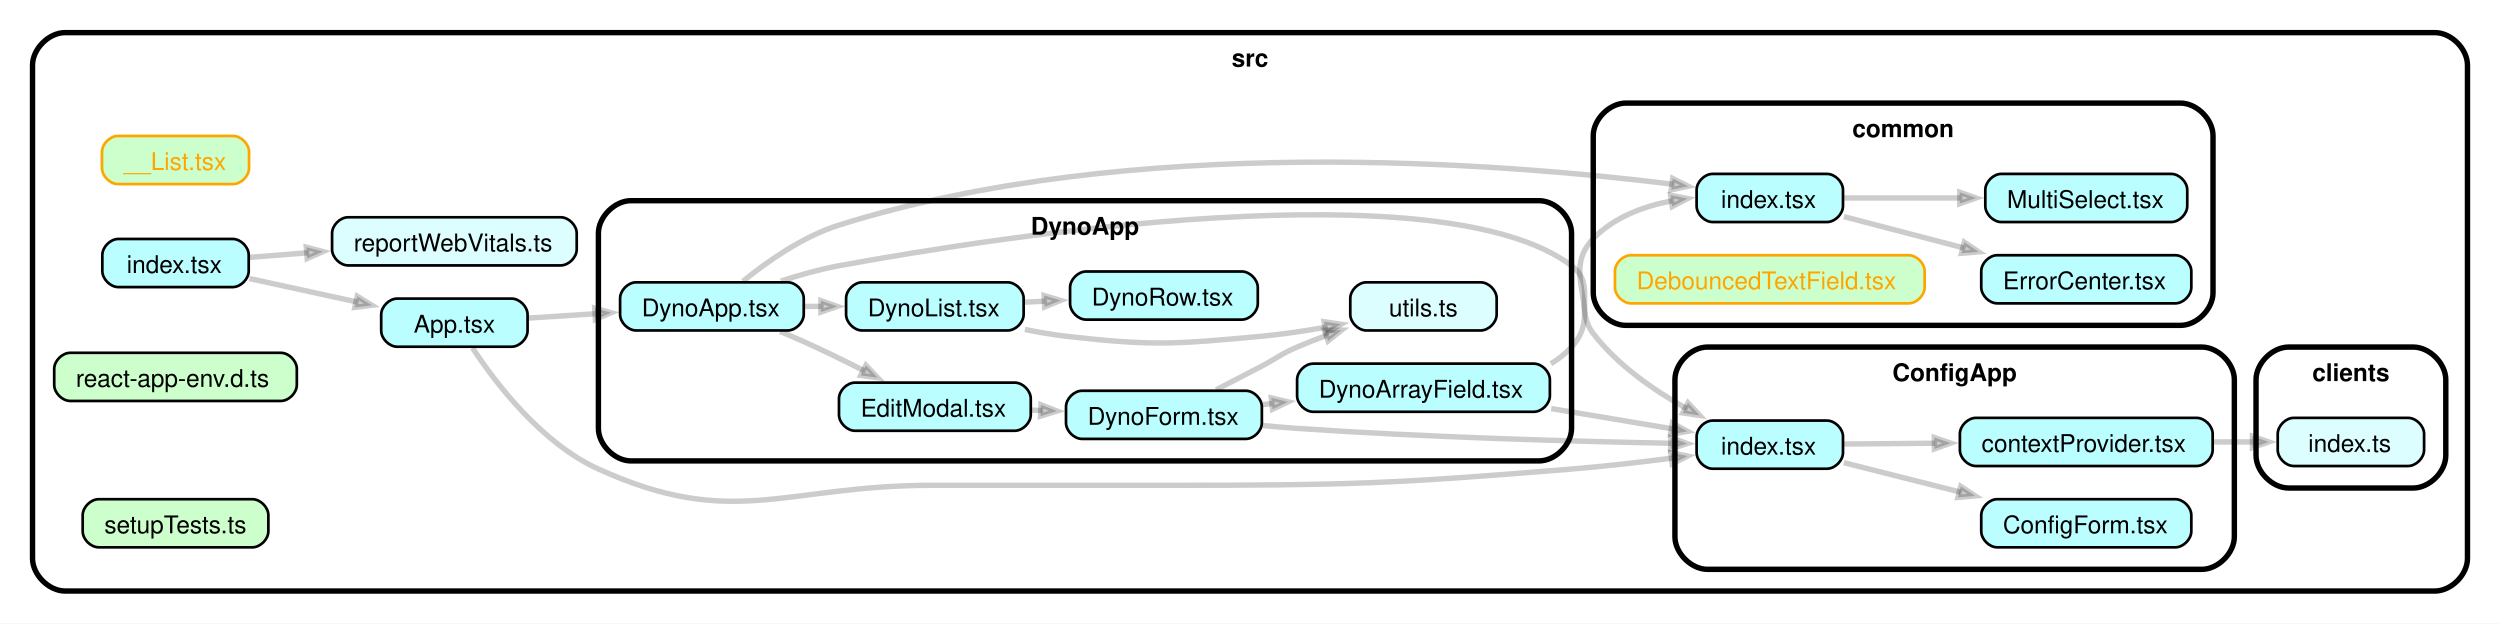
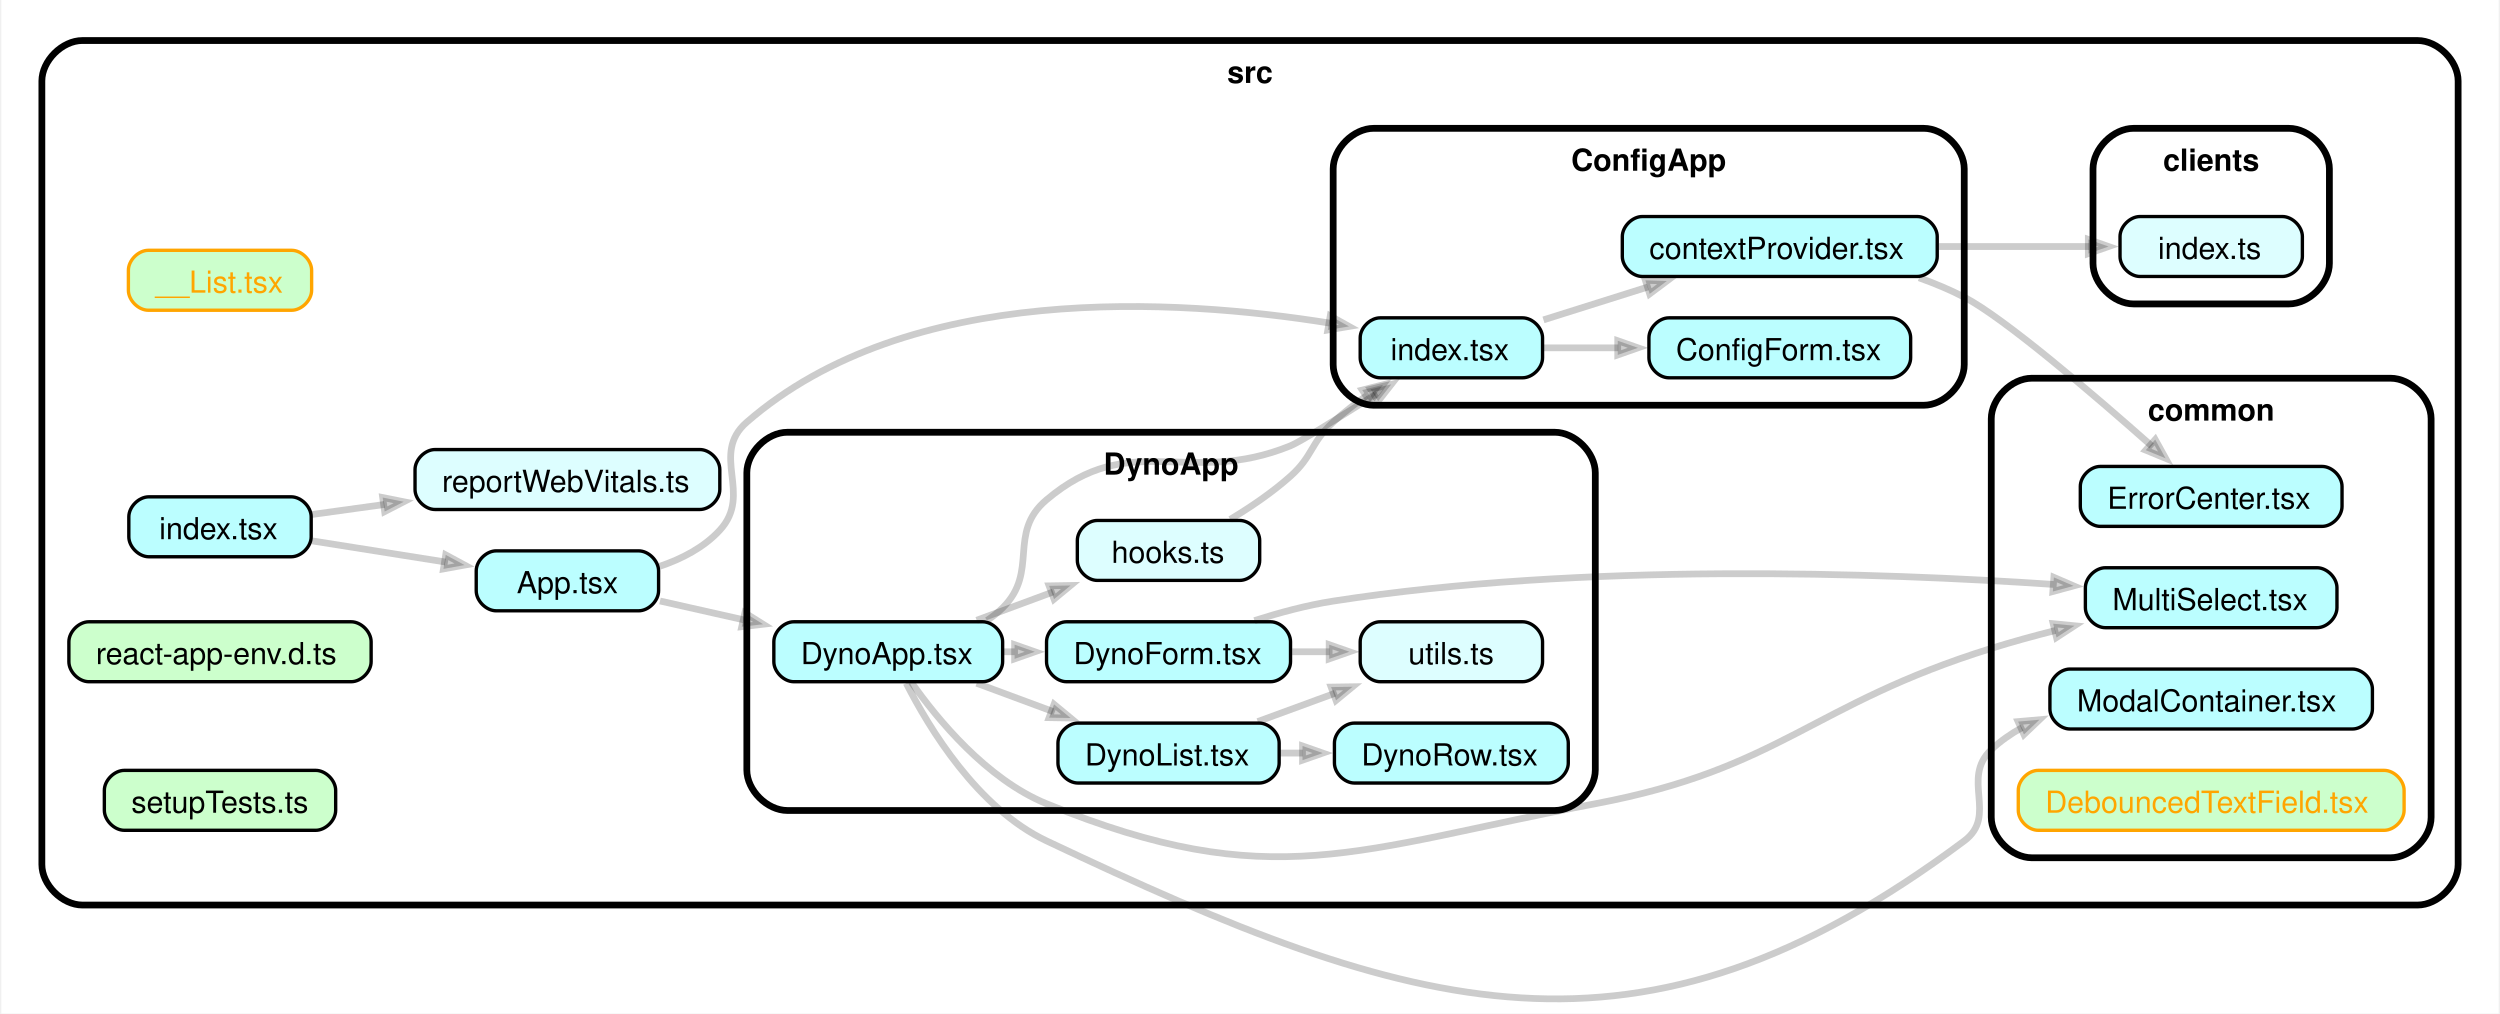
- <svg xmlns="http://www.w3.org/2000/svg" xmlns:xlink="http://www.w3.org/1999/xlink" width="922pt" height="230pt" viewBox="0.00 0.00 922.25 230.00">
-   <g id="graph0" class="graph" transform="scale(1 1) rotate(0) translate(4 226)">
-     <polygon fill="white" stroke="none" points="-4,4 -4,-226 918.25,-226 918.25,4 -4,4" />
+ <svg xmlns="http://www.w3.org/2000/svg" xmlns:xlink="http://www.w3.org/1999/xlink" width="740pt" height="300pt" viewBox="0.00 0.00 739.50 300.12">
+   <g id="graph0" class="graph" transform="scale(1 1) rotate(0) translate(4 296.12)">
+     <polygon fill="white" stroke="none" points="-4,4 -4,-296.12 735.5,-296.12 735.5,4 -4,4" />
    <g id="clust1" class="cluster">
-       <path fill="#ffffff" stroke="black" stroke-width="2" d="M20,-8C20,-8 894.25,-8 894.25,-8 900.25,-8 906.25,-14 906.25,-20 906.25,-20 906.25,-202 906.25,-202 906.25,-208 900.25,-214 894.25,-214 894.25,-214 20,-214 20,-214 14,-214 8,-208 8,-202 8,-202 8,-20 8,-20 8,-14 14,-8 20,-8" />
-       <text text-anchor="middle" x="457.12" y="-201.45" font-family="Helvetica,sans-Serif" font-weight="bold" font-size="9.00">src</text>
+       <path fill="#ffffff" stroke="black" stroke-width="2" d="M20,-28.12C20,-28.12 711.5,-28.12 711.5,-28.12 717.5,-28.12 723.5,-34.12 723.5,-40.12 723.5,-40.12 723.5,-272.12 723.5,-272.12 723.5,-278.12 717.5,-284.12 711.5,-284.12 711.5,-284.12 20,-284.12 20,-284.12 14,-284.12 8,-278.12 8,-272.12 8,-272.12 8,-40.12 8,-40.12 8,-34.12 14,-28.12 20,-28.12" />
+       <text text-anchor="middle" x="365.75" y="-271.57" font-family="Helvetica,sans-Serif" font-weight="bold" font-size="9.00">src</text>
    </g>
    <g id="clust2" class="cluster">
-       <path fill="#ffffff" stroke="black" stroke-width="2" d="M625.88,-16C625.88,-16 808.25,-16 808.25,-16 814.25,-16 820.25,-22 820.25,-28 820.25,-28 820.25,-86 820.25,-86 820.25,-92 814.25,-98 808.25,-98 808.25,-98 625.88,-98 625.88,-98 619.88,-98 613.88,-92 613.88,-86 613.88,-86 613.88,-28 613.88,-28 613.88,-22 619.88,-16 625.88,-16" />
-       <text text-anchor="middle" x="717.06" y="-85.45" font-family="Helvetica,sans-Serif" font-weight="bold" font-size="9.00">ConfigApp</text>
+       <path fill="#ffffff" stroke="black" stroke-width="2" d="M402.38,-176.12C402.38,-176.12 565.25,-176.12 565.25,-176.12 571.25,-176.12 577.25,-182.12 577.25,-188.12 577.25,-188.12 577.25,-246.12 577.25,-246.12 577.25,-252.12 571.25,-258.12 565.25,-258.12 565.25,-258.12 402.38,-258.12 402.38,-258.12 396.38,-258.12 390.38,-252.12 390.38,-246.12 390.38,-246.12 390.38,-188.12 390.38,-188.12 390.38,-182.12 396.38,-176.12 402.38,-176.12" />
+       <text text-anchor="middle" x="483.81" y="-245.57" font-family="Helvetica,sans-Serif" font-weight="bold" font-size="9.00">ConfigApp</text>
    </g>
    <g id="clust3" class="cluster">
-       <path fill="#ffffff" stroke="black" stroke-width="2" d="M228.75,-56C228.75,-56 563.75,-56 563.75,-56 569.75,-56 575.75,-62 575.75,-68 575.75,-68 575.75,-140 575.75,-140 575.75,-146 569.75,-152 563.75,-152 563.75,-152 228.75,-152 228.75,-152 222.75,-152 216.75,-146 216.75,-140 216.75,-140 216.75,-68 216.75,-68 216.75,-62 222.75,-56 228.75,-56" />
-       <text text-anchor="middle" x="396.25" y="-139.45" font-family="Helvetica,sans-Serif" font-weight="bold" font-size="9.00">DynoApp</text>
+       <path fill="#ffffff" stroke="black" stroke-width="2" d="M228.75,-56.12C228.75,-56.12 456,-56.12 456,-56.12 462,-56.12 468,-62.12 468,-68.12 468,-68.12 468,-156.12 468,-156.12 468,-162.12 462,-168.12 456,-168.12 456,-168.12 228.75,-168.12 228.75,-168.12 222.75,-168.12 216.75,-162.12 216.75,-156.12 216.75,-156.12 216.75,-68.12 216.75,-68.12 216.75,-62.12 222.75,-56.12 228.75,-56.12" />
+       <text text-anchor="middle" x="342.38" y="-155.57" font-family="Helvetica,sans-Serif" font-weight="bold" font-size="9.00">DynoApp</text>
    </g>
    <g id="clust4" class="cluster">
-       <path fill="#ffffff" stroke="black" stroke-width="2" d="M840.25,-46C840.25,-46 886.25,-46 886.25,-46 892.25,-46 898.25,-52 898.25,-58 898.25,-58 898.25,-86 898.25,-86 898.25,-92 892.25,-98 886.25,-98 886.25,-98 840.25,-98 840.25,-98 834.25,-98 828.25,-92 828.25,-86 828.25,-86 828.25,-58 828.25,-58 828.25,-52 834.25,-46 840.25,-46" />
-       <text text-anchor="middle" x="863.25" y="-85.45" font-family="Helvetica,sans-Serif" font-weight="bold" font-size="9.00">clients</text>
+       <path fill="#ffffff" stroke="black" stroke-width="2" d="M627.38,-206.12C627.38,-206.12 673.38,-206.12 673.38,-206.12 679.38,-206.12 685.38,-212.12 685.38,-218.12 685.38,-218.12 685.38,-246.12 685.38,-246.12 685.38,-252.12 679.38,-258.12 673.38,-258.12 673.38,-258.12 627.38,-258.12 627.38,-258.12 621.38,-258.12 615.38,-252.12 615.38,-246.12 615.38,-246.12 615.38,-218.12 615.38,-218.12 615.38,-212.12 621.38,-206.12 627.38,-206.12" />
+       <text text-anchor="middle" x="650.38" y="-245.57" font-family="Helvetica,sans-Serif" font-weight="bold" font-size="9.00">clients</text>
    </g>
    <g id="clust5" class="cluster">
-       <path fill="#ffffff" stroke="black" stroke-width="2" d="M595.75,-106C595.75,-106 800.38,-106 800.38,-106 806.38,-106 812.38,-112 812.38,-118 812.38,-118 812.38,-176 812.38,-176 812.38,-182 806.38,-188 800.38,-188 800.38,-188 595.75,-188 595.75,-188 589.75,-188 583.75,-182 583.75,-176 583.75,-176 583.75,-118 583.75,-118 583.75,-112 589.75,-106 595.75,-106" />
-       <text text-anchor="middle" x="698.06" y="-175.45" font-family="Helvetica,sans-Serif" font-weight="bold" font-size="9.00">common</text>
+       <path fill="#ffffff" stroke="black" stroke-width="2" d="M597.25,-42.12C597.25,-42.12 703.5,-42.12 703.5,-42.12 709.5,-42.12 715.5,-48.12 715.5,-54.12 715.5,-54.12 715.5,-172.12 715.5,-172.12 715.5,-178.12 709.5,-184.12 703.5,-184.12 703.5,-184.12 597.25,-184.12 597.25,-184.12 591.25,-184.12 585.25,-178.12 585.25,-172.12 585.25,-172.12 585.25,-54.12 585.25,-54.12 585.25,-48.12 591.25,-42.12 597.25,-42.12" />
+       <text text-anchor="middle" x="650.38" y="-171.57" font-family="Helvetica,sans-Serif" font-weight="bold" font-size="9.00">common</text>
    </g>
    <g id="node1" class="node">
      <g id="a_node1">
        <a xlink:href="src/App.tsx" xlink:title="App.tsx">
-           <path fill="#bbfeff" stroke="black" d="M184.71,-115.88C184.71,-115.88 142.54,-115.88 142.54,-115.88 139.58,-115.88 136.62,-112.92 136.62,-109.96 136.62,-109.96 136.62,-104.04 136.62,-104.04 136.62,-101.08 139.58,-98.12 142.54,-98.12 142.54,-98.12 184.71,-98.12 184.71,-98.12 187.67,-98.12 190.62,-101.08 190.62,-104.04 190.62,-104.04 190.62,-109.96 190.62,-109.96 190.62,-112.92 187.67,-115.88 184.71,-115.88" />
-           <text text-anchor="start" x="148.62" y="-103.33" font-family="Helvetica,sans-Serif" font-size="9.00">App.tsx</text>
+           <path fill="#bbfeff" stroke="black" d="M184.71,-133C184.71,-133 142.54,-133 142.54,-133 139.58,-133 136.62,-130.04 136.62,-127.08 136.62,-127.08 136.62,-121.17 136.62,-121.17 136.62,-118.21 139.58,-115.25 142.54,-115.25 142.54,-115.25 184.71,-115.25 184.71,-115.25 187.67,-115.25 190.62,-118.21 190.62,-121.17 190.62,-121.17 190.62,-127.08 190.62,-127.08 190.62,-130.04 187.67,-133 184.71,-133" />
+           <text text-anchor="start" x="148.62" y="-120.45" font-family="Helvetica,sans-Serif" font-size="9.00">App.tsx</text>
        </a>
      </g>
    </g>
    <g id="node2" class="node">
      <g id="a_node2">
        <a xlink:href="src/ConfigApp/index.tsx" xlink:title="index.tsx">
-           <path fill="#bbfeff" stroke="black" d="M669.96,-70.88C669.96,-70.88 627.79,-70.88 627.79,-70.88 624.83,-70.88 621.88,-67.92 621.88,-64.96 621.88,-64.96 621.88,-59.04 621.88,-59.04 621.88,-56.08 624.83,-53.12 627.79,-53.12 627.79,-53.12 669.96,-53.12 669.96,-53.12 672.92,-53.12 675.88,-56.08 675.88,-59.04 675.88,-59.04 675.88,-64.96 675.88,-64.96 675.88,-67.92 672.92,-70.88 669.96,-70.88" />
-           <text text-anchor="start" x="630.88" y="-58.33" font-family="Helvetica,sans-Serif" font-size="9.00">index.tsx</text>
+           <path fill="#bbfeff" stroke="black" d="M446.46,-202C446.46,-202 404.29,-202 404.29,-202 401.33,-202 398.38,-199.04 398.38,-196.08 398.38,-196.08 398.38,-190.17 398.38,-190.17 398.38,-187.21 401.33,-184.25 404.29,-184.25 404.29,-184.25 446.46,-184.25 446.46,-184.25 449.42,-184.25 452.38,-187.21 452.38,-190.17 452.38,-190.17 452.38,-196.08 452.38,-196.08 452.38,-199.04 449.42,-202 446.46,-202" />
+           <text text-anchor="start" x="407.38" y="-189.45" font-family="Helvetica,sans-Serif" font-size="9.00">index.tsx</text>
        </a>
      </g>
    </g>
    <g id="edge1" class="edge">
-       <path fill="none" stroke="#000000" stroke-width="2" stroke-opacity="0.2" d="M170.31,-97.68C178.68,-84.95 195.63,-62.58 216.75,-53 266.64,-30.37 285.09,-47 339.88,-47 339.88,-47 339.88,-47 426.38,-47 492.82,-47 509.53,-47.55 575.75,-53 587.88,-54 601.1,-55.52 612.87,-57.03" />
-       <polygon fill="#000000" fill-opacity="0.2" stroke="#000000" stroke-width="2" stroke-opacity="0.2" points="612.33,-59.08 618.55,-57.78 612.88,-54.91 612.33,-59.08" />
+       <path fill="none" stroke="#000000" stroke-width="2" stroke-opacity="0.2" d="M190.92,-128.41C197.51,-130.63 204.04,-134 208.75,-139.12 218.68,-149.91 205.69,-161.5 216.75,-171.12 264.58,-212.71 343.92,-207.75 389.43,-200.43" />
+       <polygon fill="#000000" fill-opacity="0.2" stroke="#000000" stroke-width="2" stroke-opacity="0.2" points="389.51,-202.55 395.07,-199.46 388.8,-198.41 389.51,-202.55" />
    </g>
    <g id="node3" class="node">
      <g id="a_node3">
        <a xlink:href="src/DynoApp/DynoApp.tsx" xlink:title="DynoApp.tsx">
-           <path fill="#bbfeff" stroke="black" d="M286.58,-121.88C286.58,-121.88 230.67,-121.88 230.67,-121.88 227.71,-121.88 224.75,-118.92 224.75,-115.96 224.75,-115.96 224.75,-110.04 224.75,-110.04 224.75,-107.08 227.71,-104.12 230.67,-104.12 230.67,-104.12 286.58,-104.12 286.58,-104.12 289.54,-104.12 292.5,-107.08 292.5,-110.04 292.5,-110.04 292.5,-115.96 292.5,-115.96 292.5,-118.92 289.54,-121.88 286.58,-121.88" />
-           <text text-anchor="start" x="232.75" y="-109.33" font-family="Helvetica,sans-Serif" font-size="9.00">DynoApp.tsx</text>
+           <path fill="#bbfeff" stroke="black" d="M286.58,-112C286.58,-112 230.67,-112 230.67,-112 227.71,-112 224.75,-109.04 224.75,-106.08 224.75,-106.08 224.75,-100.17 224.75,-100.17 224.75,-97.21 227.71,-94.25 230.67,-94.25 230.67,-94.25 286.58,-94.25 286.58,-94.25 289.54,-94.25 292.5,-97.21 292.5,-100.17 292.5,-100.17 292.5,-106.08 292.5,-106.08 292.5,-109.04 289.54,-112 286.58,-112" />
+           <text text-anchor="start" x="232.75" y="-99.45" font-family="Helvetica,sans-Serif" font-size="9.00">DynoApp.tsx</text>
        </a>
      </g>
    </g>
    <g id="edge2" class="edge">
-       <path fill="none" stroke="#000000" stroke-width="2" stroke-opacity="0.2" d="M191.03,-108.7C198.68,-109.2 207.23,-109.75 215.58,-110.29" />
-       <polygon fill="#000000" fill-opacity="0.2" stroke="#000000" stroke-width="2" stroke-opacity="0.2" points="215.38,-112.38 221.5,-110.67 215.65,-108.19 215.38,-112.38" />
+       <path fill="none" stroke="#000000" stroke-width="2" stroke-opacity="0.2" d="M191.03,-118.16C198.76,-116.42 207.41,-114.46 215.85,-112.56" />
+       <polygon fill="#000000" fill-opacity="0.2" stroke="#000000" stroke-width="2" stroke-opacity="0.2" points="216.18,-114.64 221.57,-111.27 215.25,-110.54 216.18,-114.64" />
    </g>
    <g id="node4" class="node">
      <g id="a_node4">
        <a xlink:href="src/ConfigApp/ConfigForm.tsx" xlink:title="ConfigForm.tsx">
-           <path fill="#bbfeff" stroke="black" d="M798.46,-41.88C798.46,-41.88 732.79,-41.88 732.79,-41.88 729.83,-41.88 726.88,-38.92 726.88,-35.96 726.88,-35.96 726.88,-30.04 726.88,-30.04 726.88,-27.08 729.83,-24.12 732.79,-24.12 732.79,-24.12 798.46,-24.12 798.46,-24.12 801.42,-24.12 804.38,-27.08 804.38,-30.04 804.38,-30.04 804.38,-35.96 804.38,-35.96 804.38,-38.92 801.42,-41.88 798.46,-41.88" />
-           <text text-anchor="start" x="734.88" y="-29.32" font-family="Helvetica,sans-Serif" font-size="9.00">ConfigForm.tsx</text>
-         </a>
-       </g>
-     </g>
-     <g id="edge4" class="edge">
-       <path fill="none" stroke="#000000" stroke-width="2" stroke-opacity="0.2" d="M676.2,-55.35C688.92,-52.13 704.56,-48.18 719.13,-44.5" />
-       <polygon fill="#000000" fill-opacity="0.2" stroke="#000000" stroke-width="2" stroke-opacity="0.2" points="719.31,-46.62 724.62,-43.11 718.28,-42.55 719.31,-46.62" />
+           <path fill="#bbfeff" stroke="black" d="M555.46,-202C555.46,-202 489.79,-202 489.79,-202 486.83,-202 483.88,-199.04 483.88,-196.08 483.88,-196.08 483.88,-190.17 483.88,-190.17 483.88,-187.21 486.83,-184.25 489.79,-184.25 489.79,-184.25 555.46,-184.25 555.46,-184.25 558.42,-184.25 561.38,-187.21 561.38,-190.17 561.38,-190.17 561.38,-196.08 561.38,-196.08 561.38,-199.04 558.42,-202 555.46,-202" />
+           <text text-anchor="start" x="491.88" y="-189.45" font-family="Helvetica,sans-Serif" font-size="9.00">ConfigForm.tsx</text>
+         </a>
+       </g>
+     </g>
+     <g id="edge5" class="edge">
+       <path fill="none" stroke="#000000" stroke-width="2" stroke-opacity="0.2" d="M452.65,-193.12C459.54,-193.12 467.18,-193.12 474.79,-193.12" />
+       <polygon fill="#000000" fill-opacity="0.2" stroke="#000000" stroke-width="2" stroke-opacity="0.2" points="474.64,-195.22 480.64,-193.12 474.64,-191.02 474.64,-195.22" />
    </g>
    <g id="node5" class="node">
      <g id="a_node5">
        <a xlink:href="src/ConfigApp/contextProvider.tsx" xlink:title="contextProvider.tsx">
-           <path fill="#bbfeff" stroke="black" d="M806.33,-71.88C806.33,-71.88 724.92,-71.88 724.92,-71.88 721.96,-71.88 719,-68.92 719,-65.96 719,-65.96 719,-60.04 719,-60.04 719,-57.08 721.96,-54.12 724.92,-54.12 724.92,-54.12 806.33,-54.12 806.33,-54.12 809.29,-54.12 812.25,-57.08 812.25,-60.04 812.25,-60.04 812.25,-65.96 812.25,-65.96 812.25,-68.92 809.29,-71.88 806.33,-71.88" />
-           <text text-anchor="start" x="727" y="-59.33" font-family="Helvetica,sans-Serif" font-size="9.00">contextProvider.tsx</text>
-         </a>
-       </g>
-     </g>
-     <g id="edge5" class="edge">
-       <path fill="none" stroke="#000000" stroke-width="2" stroke-opacity="0.2" d="M676.2,-62.23C686.22,-62.32 698.04,-62.42 709.73,-62.52" />
-       <polygon fill="#000000" fill-opacity="0.2" stroke="#000000" stroke-width="2" stroke-opacity="0.2" points="709.57,-64.62 715.58,-62.57 709.6,-60.42 709.57,-64.62" />
-     </g>
-     <g id="edge7" class="edge">
-       <path fill="none" stroke="#000000" stroke-width="2" stroke-opacity="0.2" d="M284.07,-122.33C290.91,-124.58 298.41,-126.7 305.5,-128 364.57,-138.86 527.87,-164.25 575.75,-128 585.05,-120.96 576.64,-112.25 583.75,-103 592.67,-91.4 605.88,-82.17 617.99,-75.42" />
-       <polygon fill="#000000" fill-opacity="0.2" stroke="#000000" stroke-width="2" stroke-opacity="0.2" points="618.72,-77.41 623.05,-72.75 616.76,-73.69 618.72,-77.41" />
-     </g>
-     <g id="node7" class="node">
-       <g id="a_node7">
-         <a xlink:href="src/common/index.tsx" xlink:title="index.tsx">
-           <path fill="#bbfeff" stroke="black" d="M669.96,-161.88C669.96,-161.88 627.79,-161.88 627.79,-161.88 624.83,-161.88 621.88,-158.92 621.88,-155.96 621.88,-155.96 621.88,-150.04 621.88,-150.04 621.88,-147.08 624.83,-144.12 627.79,-144.12 627.79,-144.12 669.96,-144.12 669.96,-144.12 672.92,-144.12 675.88,-147.08 675.88,-150.04 675.88,-150.04 675.88,-155.96 675.88,-155.96 675.88,-158.92 672.92,-161.88 669.96,-161.88" />
-           <text text-anchor="start" x="630.88" y="-149.32" font-family="Helvetica,sans-Serif" font-size="9.00">index.tsx</text>
+           <path fill="#bbfeff" stroke="black" d="M563.33,-232C563.33,-232 481.92,-232 481.92,-232 478.96,-232 476,-229.04 476,-226.08 476,-226.08 476,-220.17 476,-220.17 476,-217.21 478.96,-214.25 481.92,-214.25 481.92,-214.25 563.33,-214.25 563.33,-214.25 566.29,-214.25 569.25,-217.21 569.25,-220.17 569.25,-220.17 569.25,-226.08 569.25,-226.08 569.25,-229.04 566.29,-232 563.33,-232" />
+           <text text-anchor="start" x="484" y="-219.45" font-family="Helvetica,sans-Serif" font-size="9.00">contextProvider.tsx</text>
        </a>
      </g>
    </g>
    <g id="edge6" class="edge">
-       <path fill="none" stroke="#000000" stroke-width="2" stroke-opacity="0.2" d="M270.06,-122.26C278.83,-129.41 292.06,-138.78 305.5,-143 413.38,-176.87 549.89,-165.94 612.98,-158.08" />
-       <polygon fill="#000000" fill-opacity="0.2" stroke="#000000" stroke-width="2" stroke-opacity="0.2" points="613.06,-160.19 618.74,-157.33 612.52,-156.02 613.06,-160.19" />
+       <path fill="none" stroke="#000000" stroke-width="2" stroke-opacity="0.2" d="M452.65,-201.4C462.21,-204.41 473.2,-207.87 483.56,-211.14" />
+       <polygon fill="#000000" fill-opacity="0.2" stroke="#000000" stroke-width="2" stroke-opacity="0.2" points="482.83,-213.11 489.19,-212.91 484.1,-209.1 482.83,-213.11" />
+     </g>
+     <g id="edge9" class="edge">
+       <path fill="none" stroke="#000000" stroke-width="2" stroke-opacity="0.2" d="M287.88,-112.39C289.54,-113.5 291.1,-114.74 292.5,-116.12 303.41,-126.93 293.77,-138.22 305.5,-148.12 330.62,-169.35 347.3,-151.71 377.75,-164.12 380.55,-165.26 392,-172.38 402.86,-179.28" />
+       <polygon fill="#000000" fill-opacity="0.2" stroke="#000000" stroke-width="2" stroke-opacity="0.2" points="401.43,-180.86 407.61,-182.32 403.69,-177.32 401.43,-180.86" />
    </g>
    <g id="node8" class="node">
      <g id="a_node8">
-         <a xlink:href="src/DynoApp/DynoList.tsx" xlink:title="DynoList.tsx">
-           <path fill="#bbfeff" stroke="black" d="M367.71,-121.88C367.71,-121.88 314.04,-121.88 314.04,-121.88 311.08,-121.88 308.12,-118.92 308.12,-115.96 308.12,-115.96 308.12,-110.04 308.12,-110.04 308.12,-107.08 311.08,-104.12 314.04,-104.12 314.04,-104.12 367.71,-104.12 367.71,-104.12 370.67,-104.12 373.62,-107.08 373.62,-110.04 373.62,-110.04 373.62,-115.96 373.62,-115.96 373.62,-118.92 370.67,-121.88 367.71,-121.88" />
-           <text text-anchor="start" x="316.12" y="-109.33" font-family="Helvetica,sans-Serif" font-size="9.00">DynoList.tsx</text>
-         </a>
-       </g>
-     </g>
-     <g id="edge8" class="edge">
-       <path fill="none" stroke="#000000" stroke-width="2" stroke-opacity="0.2" d="M292.73,-113C294.76,-113 296.82,-113 298.89,-113" />
-       <polygon fill="#000000" fill-opacity="0.2" stroke="#000000" stroke-width="2" stroke-opacity="0.2" points="298.85,-115.1 304.85,-113 298.85,-110.9 298.85,-115.1" />
+         <a xlink:href="src/common/ModalContainer.tsx" xlink:title="ModalContainer.tsx">
+           <path fill="#bbfeff" stroke="black" d="M692.21,-98C692.21,-98 608.54,-98 608.54,-98 605.58,-98 602.62,-95.04 602.62,-92.08 602.62,-92.08 602.62,-86.17 602.62,-86.17 602.62,-83.21 605.58,-80.25 608.54,-80.25 608.54,-80.25 692.21,-80.25 692.21,-80.25 695.17,-80.25 698.12,-83.21 698.12,-86.17 698.12,-86.17 698.12,-92.08 698.12,-92.08 698.12,-95.04 695.17,-98 692.21,-98" />
+           <text text-anchor="start" x="610.62" y="-85.45" font-family="Helvetica,sans-Serif" font-size="9.00">ModalContainer.tsx</text>
+         </a>
+       </g>
+     </g>
+     <g id="edge7" class="edge">
+       <path fill="none" stroke="#000000" stroke-width="2" stroke-opacity="0.2" d="M263.95,-93.81C270.68,-80.56 285.05,-56.8 305.5,-47.12 414.66,4.56 480.47,25.14 577.25,-47.12 587.28,-54.61 576.15,-65.54 585.25,-74.12 587.96,-76.68 591.03,-78.83 594.31,-80.64" />
+       <polygon fill="#000000" fill-opacity="0.2" stroke="#000000" stroke-width="2" stroke-opacity="0.2" points="593.2,-82.44 599.53,-83 594.93,-78.62 593.2,-82.44" />
    </g>
    <g id="node9" class="node">
      <g id="a_node9">
-         <a xlink:href="src/DynoApp/EditModal.tsx" xlink:title="EditModal.tsx">
-           <path fill="#bbfeff" stroke="black" d="M370.33,-84.88C370.33,-84.88 311.42,-84.88 311.42,-84.88 308.46,-84.88 305.5,-81.92 305.5,-78.96 305.5,-78.96 305.5,-73.04 305.5,-73.04 305.5,-70.08 308.46,-67.12 311.42,-67.12 311.42,-67.12 370.33,-67.12 370.33,-67.12 373.29,-67.12 376.25,-70.08 376.25,-73.04 376.25,-73.04 376.25,-78.96 376.25,-78.96 376.25,-81.92 373.29,-84.88 370.33,-84.88" />
-           <text text-anchor="start" x="313.5" y="-72.33" font-family="Helvetica,sans-Serif" font-size="9.00">EditModal.tsx</text>
-         </a>
-       </g>
-     </g>
-     <g id="edge9" class="edge">
-       <path fill="none" stroke="#000000" stroke-width="2" stroke-opacity="0.2" d="M283.79,-103.74C286.74,-102.52 289.7,-101.26 292.5,-100 299.75,-96.74 307.5,-92.95 314.58,-89.36" />
-       <polygon fill="#000000" fill-opacity="0.2" stroke="#000000" stroke-width="2" stroke-opacity="0.2" points="315.44,-91.27 319.82,-86.66 313.52,-87.54 315.44,-91.27" />
+         <a xlink:href="src/common/MultiSelect.tsx" xlink:title="MultiSelect.tsx">
+           <path fill="#bbfeff" stroke="black" d="M681.71,-128C681.71,-128 619.04,-128 619.04,-128 616.08,-128 613.12,-125.04 613.12,-122.08 613.12,-122.08 613.12,-116.17 613.12,-116.17 613.12,-113.21 616.08,-110.25 619.04,-110.25 619.04,-110.25 681.71,-110.25 681.71,-110.25 684.67,-110.25 687.62,-113.21 687.62,-116.17 687.62,-116.17 687.62,-122.08 687.62,-122.08 687.62,-125.04 684.67,-128 681.71,-128" />
+           <text text-anchor="start" x="621.12" y="-115.45" font-family="Helvetica,sans-Serif" font-size="9.00">MultiSelect.tsx</text>
+         </a>
+       </g>
+     </g>
+     <g id="edge8" class="edge">
+       <path fill="none" stroke="#000000" stroke-width="2" stroke-opacity="0.2" d="M265.46,-94.11C273.13,-83.2 287.74,-65.38 305.5,-58.12 372.36,-30.81 397.04,-44.7 468,-58.12 523,-68.53 531.8,-87.48 585.25,-104.12 591.33,-106.02 597.8,-107.8 604.2,-109.42" />
+       <polygon fill="#000000" fill-opacity="0.2" stroke="#000000" stroke-width="2" stroke-opacity="0.2" points="603.58,-111.43 609.9,-110.82 604.57,-107.35 603.58,-111.43" />
+     </g>
+     <g id="node10" class="node">
+       <g id="a_node10">
+         <a xlink:href="src/DynoApp/DynoForm.tsx" xlink:title="DynoForm.tsx">
+           <path fill="#bbfeff" stroke="black" d="M371.83,-112C371.83,-112 311.42,-112 311.42,-112 308.46,-112 305.5,-109.04 305.5,-106.08 305.5,-106.08 305.5,-100.17 305.5,-100.17 305.5,-97.21 308.46,-94.25 311.42,-94.25 311.42,-94.25 371.83,-94.25 371.83,-94.25 374.79,-94.25 377.75,-97.21 377.75,-100.17 377.75,-100.17 377.75,-106.08 377.75,-106.08 377.75,-109.04 374.79,-112 371.83,-112" />
+           <text text-anchor="start" x="313.5" y="-99.45" font-family="Helvetica,sans-Serif" font-size="9.00">DynoForm.tsx</text>
+         </a>
+       </g>
+     </g>
+     <g id="edge10" class="edge">
+       <path fill="none" stroke="#000000" stroke-width="2" stroke-opacity="0.2" d="M292.57,-103.12C293.73,-103.12 294.9,-103.12 296.07,-103.12" />
+       <polygon fill="#000000" fill-opacity="0.2" stroke="#000000" stroke-width="2" stroke-opacity="0.2" points="296.04,-105.22 302.04,-103.12 296.04,-101.02 296.04,-105.22" />
+     </g>
+     <g id="node11" class="node">
+       <g id="a_node11">
+         <a xlink:href="src/DynoApp/DynoList.tsx" xlink:title="DynoList.tsx">
+           <path fill="#bbfeff" stroke="black" d="M368.46,-82C368.46,-82 314.79,-82 314.79,-82 311.83,-82 308.88,-79.04 308.88,-76.08 308.88,-76.08 308.88,-70.17 308.88,-70.17 308.88,-67.21 311.83,-64.25 314.79,-64.25 314.79,-64.25 368.46,-64.25 368.46,-64.25 371.42,-64.25 374.38,-67.21 374.38,-70.17 374.38,-70.17 374.38,-76.08 374.38,-76.08 374.38,-79.04 371.42,-82 368.46,-82" />
+           <text text-anchor="start" x="316.88" y="-69.45" font-family="Helvetica,sans-Serif" font-size="9.00">DynoList.tsx</text>
+         </a>
+       </g>
+     </g>
+     <g id="edge11" class="edge">
+       <path fill="none" stroke="#000000" stroke-width="2" stroke-opacity="0.2" d="M284.81,-93.8C291.97,-91.14 299.88,-88.21 307.44,-85.41" />
+       <polygon fill="#000000" fill-opacity="0.2" stroke="#000000" stroke-width="2" stroke-opacity="0.2" points="307.72,-87.55 312.62,-83.5 306.26,-83.61 307.72,-87.55" />
+     </g>
+     <g id="node12" class="node">
+       <g id="a_node12">
+         <a xlink:href="src/DynoApp/hooks.ts" xlink:title="hooks.ts">
+           <path fill="#ddfeff" stroke="black" d="M362.71,-142C362.71,-142 320.54,-142 320.54,-142 317.58,-142 314.62,-139.04 314.62,-136.08 314.62,-136.08 314.62,-130.17 314.62,-130.17 314.62,-127.21 317.58,-124.25 320.54,-124.25 320.54,-124.25 362.71,-124.25 362.71,-124.25 365.67,-124.25 368.62,-127.21 368.62,-130.17 368.62,-130.17 368.62,-136.08 368.62,-136.08 368.62,-139.04 365.67,-142 362.71,-142" />
+           <text text-anchor="start" x="324.75" y="-129.45" font-family="Helvetica,sans-Serif" font-size="9.00">hooks.ts</text>
+         </a>
+       </g>
+     </g>
+     <g id="edge12" class="edge">
+       <path fill="none" stroke="#000000" stroke-width="2" stroke-opacity="0.2" d="M284.81,-112.45C291.97,-115.1 299.88,-118.03 307.44,-120.83" />
+       <polygon fill="#000000" fill-opacity="0.2" stroke="#000000" stroke-width="2" stroke-opacity="0.2" points="306.26,-122.64 312.62,-122.75 307.72,-118.7 306.26,-122.64" />
    </g>
    <g id="node6" class="node">
      <g id="a_node6">
        <a xlink:href="src/clients/index.ts" xlink:title="index.ts">
-           <path fill="#ddfeff" stroke="black" d="M884.33,-71.88C884.33,-71.88 842.17,-71.88 842.17,-71.88 839.21,-71.88 836.25,-68.92 836.25,-65.96 836.25,-65.96 836.25,-60.04 836.25,-60.04 836.25,-57.08 839.21,-54.12 842.17,-54.12 842.17,-54.12 884.33,-54.12 884.33,-54.12 887.29,-54.12 890.25,-57.08 890.25,-60.04 890.25,-60.04 890.25,-65.96 890.25,-65.96 890.25,-68.92 887.29,-71.88 884.33,-71.88" />
-           <text text-anchor="start" x="847.5" y="-59.33" font-family="Helvetica,sans-Serif" font-size="9.00">index.ts</text>
+           <path fill="#ddfeff" stroke="black" d="M671.46,-232C671.46,-232 629.29,-232 629.29,-232 626.33,-232 623.38,-229.04 623.38,-226.08 623.38,-226.08 623.38,-220.17 623.38,-220.17 623.38,-217.21 626.33,-214.25 629.29,-214.25 629.29,-214.25 671.46,-214.25 671.46,-214.25 674.42,-214.25 677.38,-217.21 677.38,-220.17 677.38,-220.17 677.38,-226.08 677.38,-226.08 677.38,-229.04 674.42,-232 671.46,-232" />
+           <text text-anchor="start" x="634.62" y="-219.45" font-family="Helvetica,sans-Serif" font-size="9.00">index.ts</text>
        </a>
      </g>
    </g>
    <g id="edge3" class="edge">
-       <path fill="none" stroke="#000000" stroke-width="2" stroke-opacity="0.2" d="M812.48,-63C817.38,-63 822.32,-63 827.07,-63" />
-       <polygon fill="#000000" fill-opacity="0.2" stroke="#000000" stroke-width="2" stroke-opacity="0.2" points="826.92,-65.1 832.92,-63 826.92,-60.9 826.92,-65.1" />
+       <path fill="none" stroke="#000000" stroke-width="2" stroke-opacity="0.2" d="M569.74,-223.12C584.46,-223.12 600.5,-223.12 614.3,-223.12" />
+       <polygon fill="#000000" fill-opacity="0.2" stroke="#000000" stroke-width="2" stroke-opacity="0.2" points="613.99,-225.22 619.99,-223.12 613.99,-221.02 613.99,-225.22" />
+     </g>
+     <g id="node7" class="node">
+       <g id="a_node7">
+         <a xlink:href="src/common/ErrorCenter.tsx" xlink:title="ErrorCenter.tsx">
+           <path fill="#bbfeff" stroke="black" d="M683.21,-158C683.21,-158 617.54,-158 617.54,-158 614.58,-158 611.62,-155.04 611.62,-152.08 611.62,-152.08 611.62,-146.17 611.62,-146.17 611.62,-143.21 614.58,-140.25 617.54,-140.25 617.54,-140.25 683.21,-140.25 683.21,-140.25 686.17,-140.25 689.12,-143.21 689.12,-146.17 689.12,-146.17 689.12,-152.08 689.12,-152.08 689.12,-155.04 686.17,-158 683.21,-158" />
+           <text text-anchor="start" x="619.62" y="-145.45" font-family="Helvetica,sans-Serif" font-size="9.00">ErrorCenter.tsx</text>
+         </a>
+       </g>
+     </g>
+     <g id="edge4" class="edge">
+       <path fill="none" stroke="#000000" stroke-width="2" stroke-opacity="0.2" d="M563.86,-213.85C568.49,-212.21 573.05,-210.31 577.25,-208.12 589.04,-202 615.38,-179.46 632.75,-164.08" />
+       <polygon fill="#000000" fill-opacity="0.2" stroke="#000000" stroke-width="2" stroke-opacity="0.2" points="633.8,-165.96 636.88,-160.4 631,-162.82 633.8,-165.96" />
+     </g>
+     <g id="edge13" class="edge">
+       <path fill="none" stroke="#000000" stroke-width="2" stroke-opacity="0.2" d="M367.07,-112.35C374.45,-114.71 382.65,-116.92 390.38,-118.12 464.36,-129.62 551.67,-126.58 603.67,-123.06" />
+       <polygon fill="#000000" fill-opacity="0.2" stroke="#000000" stroke-width="2" stroke-opacity="0.2" points="603.79,-125.15 609.63,-122.63 603.49,-120.96 603.79,-125.15" />
+     </g>
+     <g id="node13" class="node">
+       <g id="a_node13">
+         <a xlink:href="src/DynoApp/utils.ts" xlink:title="utils.ts">
+           <path fill="#ddfeff" stroke="black" d="M446.46,-112C446.46,-112 404.29,-112 404.29,-112 401.33,-112 398.38,-109.04 398.38,-106.08 398.38,-106.08 398.38,-100.17 398.38,-100.17 398.38,-97.21 401.33,-94.25 404.29,-94.25 404.29,-94.25 446.46,-94.25 446.46,-94.25 449.42,-94.25 452.38,-97.21 452.38,-100.17 452.38,-100.17 452.38,-106.08 452.38,-106.08 452.38,-109.04 449.42,-112 446.46,-112" />
+           <text text-anchor="start" x="412.62" y="-99.45" font-family="Helvetica,sans-Serif" font-size="9.00">utils.ts</text>
+         </a>
+       </g>
+     </g>
+     <g id="edge14" class="edge">
+       <path fill="none" stroke="#000000" stroke-width="2" stroke-opacity="0.2" d="M378.24,-103.12C381.91,-103.12 385.64,-103.12 389.31,-103.12" />
+       <polygon fill="#000000" fill-opacity="0.2" stroke="#000000" stroke-width="2" stroke-opacity="0.2" points="389.19,-105.22 395.19,-103.12 389.19,-101.02 389.19,-105.22" />
+     </g>
+     <g id="edge16" class="edge">
+       <path fill="none" stroke="#000000" stroke-width="2" stroke-opacity="0.2" d="M368.04,-82.45C375.27,-85.1 383.26,-88.03 390.89,-90.83" />
+       <polygon fill="#000000" fill-opacity="0.2" stroke="#000000" stroke-width="2" stroke-opacity="0.2" points="389.77,-92.66 396.13,-92.76 391.22,-88.72 389.77,-92.66" />
+     </g>
+     <g id="node14" class="node">
+       <g id="a_node14">
+         <a xlink:href="src/DynoApp/DynoRow.tsx" xlink:title="DynoRow.tsx">
+           <path fill="#bbfeff" stroke="black" d="M454.08,-82C454.08,-82 396.67,-82 396.67,-82 393.71,-82 390.75,-79.04 390.75,-76.08 390.75,-76.08 390.75,-70.17 390.75,-70.17 390.75,-67.21 393.71,-64.25 396.67,-64.25 396.67,-64.25 454.08,-64.25 454.08,-64.25 457.04,-64.25 460,-67.21 460,-70.17 460,-70.17 460,-76.08 460,-76.08 460,-79.04 457.04,-82 454.08,-82" />
+           <text text-anchor="start" x="398.75" y="-69.45" font-family="Helvetica,sans-Serif" font-size="9.00">DynoRow.tsx</text>
+         </a>
+       </g>
+     </g>
+     <g id="edge15" class="edge">
+       <path fill="none" stroke="#000000" stroke-width="2" stroke-opacity="0.2" d="M374.47,-73.12C376.74,-73.12 379.06,-73.12 381.38,-73.12" />
+       <polygon fill="#000000" fill-opacity="0.2" stroke="#000000" stroke-width="2" stroke-opacity="0.2" points="381.3,-75.22 387.3,-73.12 381.3,-71.02 381.3,-75.22" />
+     </g>
+     <g id="edge17" class="edge">
+       <path fill="none" stroke="#000000" stroke-width="2" stroke-opacity="0.2" d="M359.89,-142.32C365.86,-145.91 372.39,-150.32 377.75,-155.12 384.49,-161.17 383.68,-165.03 390.38,-171.12 393.38,-173.86 396.76,-176.48 400.2,-178.9" />
+       <polygon fill="#000000" fill-opacity="0.2" stroke="#000000" stroke-width="2" stroke-opacity="0.2" points="398.99,-180.62 405.15,-182.18 401.3,-177.12 398.99,-180.62" />
+     </g>
+     <g id="node15" class="node">
+       <g id="a_node15">
+         <a xlink:href="src/__List.tsx" xlink:title="no-orphans">
+           <path fill="#ccffcc" stroke="orange" d="M81.96,-222C81.96,-222 39.54,-222 39.54,-222 36.58,-222 33.62,-219.04 33.62,-216.08 33.62,-216.08 33.62,-210.17 33.62,-210.17 33.62,-207.21 36.58,-204.25 39.54,-204.25 39.54,-204.25 81.96,-204.25 81.96,-204.25 84.92,-204.25 87.88,-207.21 87.88,-210.17 87.88,-210.17 87.88,-216.08 87.88,-216.08 87.88,-219.04 84.92,-222 81.96,-222" />
+           <text text-anchor="start" x="41.62" y="-209.45" font-family="Helvetica,sans-Serif" font-size="9.00" fill="orange">__List.tsx</text>
+         </a>
+       </g>
    </g>
    <g id="node16" class="node">
      <g id="a_node16">
-         <a xlink:href="src/common/ErrorCenter.tsx" xlink:title="ErrorCenter.tsx">
-           <path fill="#bbfeff" stroke="black" d="M798.46,-131.88C798.46,-131.88 732.79,-131.88 732.79,-131.88 729.83,-131.88 726.88,-128.92 726.88,-125.96 726.88,-125.96 726.88,-120.04 726.88,-120.04 726.88,-117.08 729.83,-114.12 732.79,-114.12 732.79,-114.12 798.46,-114.12 798.46,-114.12 801.42,-114.12 804.38,-117.08 804.38,-120.04 804.38,-120.04 804.38,-125.96 804.38,-125.96 804.38,-128.92 801.42,-131.88 798.46,-131.88" />
-           <text text-anchor="start" x="734.88" y="-119.33" font-family="Helvetica,sans-Serif" font-size="9.00">ErrorCenter.tsx</text>
-         </a>
-       </g>
-     </g>
-     <g id="edge18" class="edge">
-       <path fill="none" stroke="#000000" stroke-width="2" stroke-opacity="0.2" d="M676.2,-146.12C689.25,-142.7 705.38,-138.49 720.26,-134.6" />
-       <polygon fill="#000000" fill-opacity="0.2" stroke="#000000" stroke-width="2" stroke-opacity="0.2" points="720.65,-136.67 725.93,-133.12 719.59,-132.6 720.65,-136.67" />
+         <a xlink:href="src/common/DebouncedTextField.tsx" xlink:title="no-orphans">
+           <path fill="#ccffcc" stroke="orange" d="M701.58,-68C701.58,-68 599.17,-68 599.17,-68 596.21,-68 593.25,-65.04 593.25,-62.08 593.25,-62.08 593.25,-56.17 593.25,-56.17 593.25,-53.21 596.21,-50.25 599.17,-50.25 599.17,-50.25 701.58,-50.25 701.58,-50.25 704.54,-50.25 707.5,-53.21 707.5,-56.17 707.5,-56.17 707.5,-62.08 707.5,-62.08 707.5,-65.04 704.54,-68 701.58,-68" />
+           <text text-anchor="start" x="601.25" y="-55.45" font-family="Helvetica,sans-Serif" font-size="9.00" fill="orange">DebouncedTextField.tsx</text>
+         </a>
+       </g>
    </g>
    <g id="node17" class="node">
      <g id="a_node17">
-         <a xlink:href="src/common/MultiSelect.tsx" xlink:title="MultiSelect.tsx">
-           <path fill="#bbfeff" stroke="black" d="M796.96,-161.88C796.96,-161.88 734.29,-161.88 734.29,-161.88 731.33,-161.88 728.38,-158.92 728.38,-155.96 728.38,-155.96 728.38,-150.04 728.38,-150.04 728.38,-147.08 731.33,-144.12 734.29,-144.12 734.29,-144.12 796.96,-144.12 796.96,-144.12 799.92,-144.12 802.88,-147.08 802.88,-150.04 802.88,-150.04 802.88,-155.96 802.88,-155.96 802.88,-158.92 799.92,-161.88 796.96,-161.88" />
-           <text text-anchor="start" x="736.38" y="-149.32" font-family="Helvetica,sans-Serif" font-size="9.00">MultiSelect.tsx</text>
-         </a>
-       </g>
-     </g>
-     <g id="edge19" class="edge">
-       <path fill="none" stroke="#000000" stroke-width="2" stroke-opacity="0.2" d="M676.2,-153C688.91,-153 704.54,-153 719.1,-153" />
-       <polygon fill="#000000" fill-opacity="0.2" stroke="#000000" stroke-width="2" stroke-opacity="0.2" points="718.96,-155.1 724.96,-153 718.96,-150.9 718.96,-155.1" />
-     </g>
-     <g id="node12" class="node">
-       <g id="a_node12">
-         <a xlink:href="src/DynoApp/utils.ts" xlink:title="utils.ts">
-           <path fill="#ddfeff" stroke="black" d="M542.21,-121.88C542.21,-121.88 500.04,-121.88 500.04,-121.88 497.08,-121.88 494.12,-118.92 494.12,-115.96 494.12,-115.96 494.12,-110.04 494.12,-110.04 494.12,-107.08 497.08,-104.12 500.04,-104.12 500.04,-104.12 542.21,-104.12 542.21,-104.12 545.17,-104.12 548.12,-107.08 548.12,-110.04 548.12,-110.04 548.12,-115.96 548.12,-115.96 548.12,-118.92 545.17,-121.88 542.21,-121.88" />
-           <text text-anchor="start" x="508.38" y="-109.33" font-family="Helvetica,sans-Serif" font-size="9.00">utils.ts</text>
-         </a>
-       </g>
-     </g>
-     <g id="edge16" class="edge">
-       <path fill="none" stroke="#000000" stroke-width="2" stroke-opacity="0.2" d="M374.07,-104.49C379.12,-103.46 384.3,-102.57 389.25,-102 421.15,-98.34 429.53,-99.03 461.5,-102 469.13,-102.71 477.25,-103.93 484.94,-105.3" />
-       <polygon fill="#000000" fill-opacity="0.2" stroke="#000000" stroke-width="2" stroke-opacity="0.2" points="484.45,-107.35 490.74,-106.4 485.24,-103.22 484.45,-107.35" />
-     </g>
-     <g id="node13" class="node">
-       <g id="a_node13">
-         <a xlink:href="src/DynoApp/DynoRow.tsx" xlink:title="DynoRow.tsx">
-           <path fill="#bbfeff" stroke="black" d="M454.08,-125.88C454.08,-125.88 396.67,-125.88 396.67,-125.88 393.71,-125.88 390.75,-122.92 390.75,-119.96 390.75,-119.96 390.75,-114.04 390.75,-114.04 390.75,-111.08 393.71,-108.12 396.67,-108.12 396.67,-108.12 454.08,-108.12 454.08,-108.12 457.04,-108.12 460,-111.08 460,-114.04 460,-114.04 460,-119.96 460,-119.96 460,-122.92 457.04,-125.88 454.08,-125.88" />
-           <text text-anchor="start" x="398.75" y="-113.33" font-family="Helvetica,sans-Serif" font-size="9.00">DynoRow.tsx</text>
-         </a>
-       </g>
-     </g>
-     <g id="edge15" class="edge">
-       <path fill="none" stroke="#000000" stroke-width="2" stroke-opacity="0.2" d="M374.01,-114.56C376.43,-114.68 378.89,-114.79 381.36,-114.91" />
-       <polygon fill="#000000" fill-opacity="0.2" stroke="#000000" stroke-width="2" stroke-opacity="0.2" points="381.17,-117.01 387.26,-115.2 381.37,-112.81 381.17,-117.01" />
-     </g>
-     <g id="node11" class="node">
-       <g id="a_node11">
-         <a xlink:href="src/DynoApp/DynoForm.tsx" xlink:title="DynoForm.tsx">
-           <path fill="#bbfeff" stroke="black" d="M455.58,-81.88C455.58,-81.88 395.17,-81.88 395.17,-81.88 392.21,-81.88 389.25,-78.92 389.25,-75.96 389.25,-75.96 389.25,-70.04 389.25,-70.04 389.25,-67.08 392.21,-64.12 395.17,-64.12 395.17,-64.12 455.58,-64.12 455.58,-64.12 458.54,-64.12 461.5,-67.08 461.5,-70.04 461.5,-70.04 461.5,-75.96 461.5,-75.96 461.5,-78.92 458.54,-81.88 455.58,-81.88" />
-           <text text-anchor="start" x="397.25" y="-69.33" font-family="Helvetica,sans-Serif" font-size="9.00">DynoForm.tsx</text>
-         </a>
-       </g>
-     </g>
-     <g id="edge17" class="edge">
-       <path fill="none" stroke="#000000" stroke-width="2" stroke-opacity="0.2" d="M376.38,-74.75C377.68,-74.7 378.99,-74.65 380.3,-74.6" />
-       <polygon fill="#000000" fill-opacity="0.2" stroke="#000000" stroke-width="2" stroke-opacity="0.2" points="380,-76.72 385.92,-74.4 379.85,-72.52 380,-76.72" />
-     </g>
-     <g id="node10" class="node">
-       <g id="a_node10">
-         <a xlink:href="src/DynoApp/DynoArrayField.tsx" xlink:title="DynoArrayField.tsx">
-           <path fill="#bbfeff" stroke="black" d="M561.83,-91.88C561.83,-91.88 480.42,-91.88 480.42,-91.88 477.46,-91.88 474.5,-88.92 474.5,-85.96 474.5,-85.96 474.5,-80.04 474.5,-80.04 474.5,-77.08 477.46,-74.12 480.42,-74.12 480.42,-74.12 561.83,-74.12 561.83,-74.12 564.79,-74.12 567.75,-77.08 567.75,-80.04 567.75,-80.04 567.75,-85.96 567.75,-85.96 567.75,-88.92 564.79,-91.88 561.83,-91.88" />
-           <text text-anchor="start" x="482.5" y="-79.33" font-family="Helvetica,sans-Serif" font-size="9.00">DynoArrayField.tsx</text>
-         </a>
-       </g>
-     </g>
-     <g id="edge11" class="edge">
-       <path fill="none" stroke="#000000" stroke-width="2" stroke-opacity="0.2" d="M568.24,-75.3C582.96,-72.84 599,-70.16 612.8,-67.86" />
-       <polygon fill="#000000" fill-opacity="0.2" stroke="#000000" stroke-width="2" stroke-opacity="0.2" points="612.96,-69.96 618.53,-66.9 612.26,-65.82 612.96,-69.96" />
-     </g>
-     <g id="edge10" class="edge">
-       <path fill="none" stroke="#000000" stroke-width="2" stroke-opacity="0.2" d="M568.12,-91.84C570.93,-93.56 573.52,-95.59 575.75,-98 588.08,-111.29 571.14,-124.97 583.75,-138 591.33,-145.83 602.15,-149.91 612.76,-151.94" />
-       <polygon fill="#000000" fill-opacity="0.2" stroke="#000000" stroke-width="2" stroke-opacity="0.2" points="612.3,-154 618.54,-152.78 612.9,-149.84 612.3,-154" />
-     </g>
-     <g id="edge12" class="edge">
-       <path fill="none" stroke="#000000" stroke-width="2" stroke-opacity="0.2" d="M461.83,-69.04C466.1,-68.64 470.39,-68.28 474.5,-68 522.22,-64.7 577.45,-63.18 612.51,-62.51" />
-       <polygon fill="#000000" fill-opacity="0.2" stroke="#000000" stroke-width="2" stroke-opacity="0.2" points="612.42,-64.61 618.38,-62.4 612.35,-60.41 612.42,-64.61" />
-     </g>
-     <g id="edge13" class="edge">
-       <path fill="none" stroke="#000000" stroke-width="2" stroke-opacity="0.2" d="M461.82,-76.78C462.96,-76.9 464.1,-77.02 465.26,-77.15" />
-       <polygon fill="#000000" fill-opacity="0.2" stroke="#000000" stroke-width="2" stroke-opacity="0.2" points="464.98,-79.23 471.17,-77.78 465.43,-75.05 464.98,-79.23" />
-     </g>
-     <g id="edge14" class="edge">
-       <path fill="none" stroke="#000000" stroke-width="2" stroke-opacity="0.2" d="M444.64,-82.27C450.08,-85.06 456.04,-88.13 461.5,-91 467.31,-94.05 468.47,-95.41 474.5,-98 477.95,-99.48 481.59,-100.91 485.26,-102.25" />
-       <polygon fill="#000000" fill-opacity="0.2" stroke="#000000" stroke-width="2" stroke-opacity="0.2" points="484.56,-104.23 490.91,-104.22 485.94,-100.26 484.56,-104.23" />
-     </g>
-     <g id="node14" class="node">
-       <g id="a_node14">
-         <a xlink:href="src/__List.tsx" xlink:title="no-orphans">
-           <path fill="#ccffcc" stroke="orange" d="M81.96,-175.88C81.96,-175.88 39.54,-175.88 39.54,-175.88 36.58,-175.88 33.62,-172.92 33.62,-169.96 33.62,-169.96 33.62,-164.04 33.62,-164.04 33.62,-161.08 36.58,-158.12 39.54,-158.12 39.54,-158.12 81.96,-158.12 81.96,-158.12 84.92,-158.12 87.88,-161.08 87.88,-164.04 87.88,-164.04 87.88,-169.96 87.88,-169.96 87.88,-172.92 84.92,-175.88 81.96,-175.88" />
-           <text text-anchor="start" x="41.62" y="-163.32" font-family="Helvetica,sans-Serif" font-size="9.00" fill="orange">__List.tsx</text>
-         </a>
-       </g>
-     </g>
-     <g id="node15" class="node">
-       <g id="a_node15">
-         <a xlink:href="src/common/DebouncedTextField.tsx" xlink:title="no-orphans">
-           <path fill="#ccffcc" stroke="orange" d="M700.08,-131.88C700.08,-131.88 597.67,-131.88 597.67,-131.88 594.71,-131.88 591.75,-128.92 591.75,-125.96 591.75,-125.96 591.75,-120.04 591.75,-120.04 591.75,-117.08 594.71,-114.12 597.67,-114.12 597.67,-114.12 700.08,-114.12 700.08,-114.12 703.04,-114.12 706,-117.08 706,-120.04 706,-120.04 706,-125.96 706,-125.96 706,-128.92 703.04,-131.88 700.08,-131.88" />
-           <text text-anchor="start" x="599.75" y="-119.33" font-family="Helvetica,sans-Serif" font-size="9.00" fill="orange">DebouncedTextField.tsx</text>
-         </a>
-       </g>
+         <a xlink:href="src/index.tsx" xlink:title="index.tsx">
+           <path fill="#bbfeff" stroke="black" d="M81.83,-149C81.83,-149 39.67,-149 39.67,-149 36.71,-149 33.75,-146.04 33.75,-143.08 33.75,-143.08 33.75,-137.17 33.75,-137.17 33.75,-134.21 36.71,-131.25 39.67,-131.25 39.67,-131.25 81.83,-131.25 81.83,-131.25 84.79,-131.25 87.75,-134.21 87.75,-137.17 87.75,-137.17 87.75,-143.08 87.75,-143.08 87.75,-146.04 84.79,-149 81.83,-149" />
+           <text text-anchor="start" x="42.75" y="-136.45" font-family="Helvetica,sans-Serif" font-size="9.00">index.tsx</text>
+         </a>
+       </g>
+     </g>
+     <g id="edge18" class="edge">
+       <path fill="none" stroke="#000000" stroke-width="2" stroke-opacity="0.2" d="M87.99,-135.96C100.04,-134.05 114.5,-131.76 127.47,-129.7" />
+       <polygon fill="#000000" fill-opacity="0.2" stroke="#000000" stroke-width="2" stroke-opacity="0.2" points="127.58,-131.81 133.18,-128.79 126.92,-127.66 127.58,-131.81" />
    </g>
    <g id="node18" class="node">
      <g id="a_node18">
-         <a xlink:href="src/index.tsx" xlink:title="index.tsx">
-           <path fill="#bbfeff" stroke="black" d="M81.83,-137.88C81.83,-137.88 39.67,-137.88 39.67,-137.88 36.71,-137.88 33.75,-134.92 33.75,-131.96 33.75,-131.96 33.75,-126.04 33.75,-126.04 33.75,-123.08 36.71,-120.12 39.67,-120.12 39.67,-120.12 81.83,-120.12 81.83,-120.12 84.79,-120.12 87.75,-123.08 87.75,-126.04 87.75,-126.04 87.75,-131.96 87.75,-131.96 87.75,-134.92 84.79,-137.88 81.83,-137.88" />
-           <text text-anchor="start" x="42.75" y="-125.33" font-family="Helvetica,sans-Serif" font-size="9.00">index.tsx</text>
-         </a>
-       </g>
-     </g>
-     <g id="edge20" class="edge">
-       <path fill="none" stroke="#000000" stroke-width="2" stroke-opacity="0.2" d="M87.99,-123.28C100.04,-120.65 114.5,-117.5 127.47,-114.67" />
-       <polygon fill="#000000" fill-opacity="0.2" stroke="#000000" stroke-width="2" stroke-opacity="0.2" points="127.79,-116.75 133.21,-113.42 126.9,-112.64 127.79,-116.75" />
+         <a xlink:href="src/reportWebVitals.ts" xlink:title="reportWebVitals.ts">
+           <path fill="#ddfeff" stroke="black" d="M202.83,-163C202.83,-163 124.42,-163 124.42,-163 121.46,-163 118.5,-160.04 118.5,-157.08 118.5,-157.08 118.5,-151.17 118.5,-151.17 118.5,-148.21 121.46,-145.25 124.42,-145.25 124.42,-145.25 202.83,-145.25 202.83,-145.25 205.79,-145.25 208.75,-148.21 208.75,-151.17 208.75,-151.17 208.75,-157.08 208.75,-157.08 208.75,-160.04 205.79,-163 202.83,-163" />
+           <text text-anchor="start" x="126.5" y="-150.45" font-family="Helvetica,sans-Serif" font-size="9.00">reportWebVitals.ts</text>
+         </a>
+       </g>
+     </g>
+     <g id="edge19" class="edge">
+       <path fill="none" stroke="#000000" stroke-width="2" stroke-opacity="0.2" d="M87.99,-143.77C94.62,-144.69 101.98,-145.71 109.42,-146.74" />
+       <polygon fill="#000000" fill-opacity="0.2" stroke="#000000" stroke-width="2" stroke-opacity="0.2" points="108.92,-148.79 115.16,-147.54 109.5,-144.63 108.92,-148.79" />
    </g>
    <g id="node19" class="node">
      <g id="a_node19">
-         <a xlink:href="src/reportWebVitals.ts" xlink:title="reportWebVitals.ts">
-           <path fill="#ddfeff" stroke="black" d="M202.83,-145.88C202.83,-145.88 124.42,-145.88 124.42,-145.88 121.46,-145.88 118.5,-142.92 118.5,-139.96 118.5,-139.96 118.5,-134.04 118.5,-134.04 118.5,-131.08 121.46,-128.12 124.42,-128.12 124.42,-128.12 202.83,-128.12 202.83,-128.12 205.79,-128.12 208.75,-131.08 208.75,-134.04 208.75,-134.04 208.75,-139.96 208.75,-139.96 208.75,-142.92 205.79,-145.88 202.83,-145.88" />
-           <text text-anchor="start" x="126.5" y="-133.32" font-family="Helvetica,sans-Serif" font-size="9.00">reportWebVitals.ts</text>
-         </a>
-       </g>
-     </g>
-     <g id="edge21" class="edge">
-       <path fill="none" stroke="#000000" stroke-width="2" stroke-opacity="0.2" d="M87.99,-131.08C94.62,-131.61 101.98,-132.19 109.42,-132.78" />
-       <polygon fill="#000000" fill-opacity="0.2" stroke="#000000" stroke-width="2" stroke-opacity="0.2" points="108.99,-134.85 115.14,-133.23 109.32,-130.67 108.99,-134.85" />
+         <a xlink:href="src/react-app-env.d.ts" xlink:title="react-app-env.d.ts">
+           <path fill="#ccffcc" stroke="black" d="M99.58,-112C99.58,-112 21.92,-112 21.92,-112 18.96,-112 16,-109.04 16,-106.08 16,-106.08 16,-100.17 16,-100.17 16,-97.21 18.96,-94.25 21.92,-94.25 21.92,-94.25 99.58,-94.25 99.58,-94.25 102.54,-94.25 105.5,-97.21 105.5,-100.17 105.5,-100.17 105.5,-106.08 105.5,-106.08 105.5,-109.04 102.54,-112 99.58,-112" />
+           <text text-anchor="start" x="24" y="-99.45" font-family="Helvetica,sans-Serif" font-size="9.00">react-app-env.d.ts</text>
+         </a>
+       </g>
    </g>
    <g id="node20" class="node">
      <g id="a_node20">
-         <a xlink:href="src/react-app-env.d.ts" xlink:title="react-app-env.d.ts">
-           <path fill="#ccffcc" stroke="black" d="M99.58,-95.88C99.58,-95.88 21.92,-95.88 21.92,-95.88 18.96,-95.88 16,-92.92 16,-89.96 16,-89.96 16,-84.04 16,-84.04 16,-81.08 18.96,-78.12 21.92,-78.12 21.92,-78.12 99.58,-78.12 99.58,-78.12 102.54,-78.12 105.5,-81.08 105.5,-84.04 105.5,-84.04 105.5,-89.96 105.5,-89.96 105.5,-92.92 102.54,-95.88 99.58,-95.88" />
-           <text text-anchor="start" x="24" y="-83.33" font-family="Helvetica,sans-Serif" font-size="9.00">react-app-env.d.ts</text>
-         </a>
-       </g>
-     </g>
-     <g id="node21" class="node">
-       <g id="a_node21">
        <a xlink:href="src/setupTests.ts" xlink:title="setupTests.ts">
-           <path fill="#ccffcc" stroke="black" d="M89.08,-41.88C89.08,-41.88 32.42,-41.88 32.42,-41.88 29.46,-41.88 26.5,-38.92 26.5,-35.96 26.5,-35.96 26.5,-30.04 26.5,-30.04 26.5,-27.08 29.46,-24.12 32.42,-24.12 32.42,-24.12 89.08,-24.12 89.08,-24.12 92.04,-24.12 95,-27.08 95,-30.04 95,-30.04 95,-35.96 95,-35.96 95,-38.92 92.04,-41.88 89.08,-41.88" />
-           <text text-anchor="start" x="34.5" y="-29.32" font-family="Helvetica,sans-Serif" font-size="9.00">setupTests.ts</text>
+           <path fill="#ccffcc" stroke="black" d="M89.08,-68C89.08,-68 32.42,-68 32.42,-68 29.46,-68 26.5,-65.04 26.5,-62.08 26.5,-62.08 26.5,-56.17 26.5,-56.17 26.5,-53.21 29.46,-50.25 32.42,-50.25 32.42,-50.25 89.08,-50.25 89.08,-50.25 92.04,-50.25 95,-53.21 95,-56.17 95,-56.17 95,-62.08 95,-62.08 95,-65.04 92.04,-68 89.08,-68" />
+           <text text-anchor="start" x="34.5" y="-55.45" font-family="Helvetica,sans-Serif" font-size="9.00">setupTests.ts</text>
        </a>
      </g>
    </g>
  </g>
</svg>
